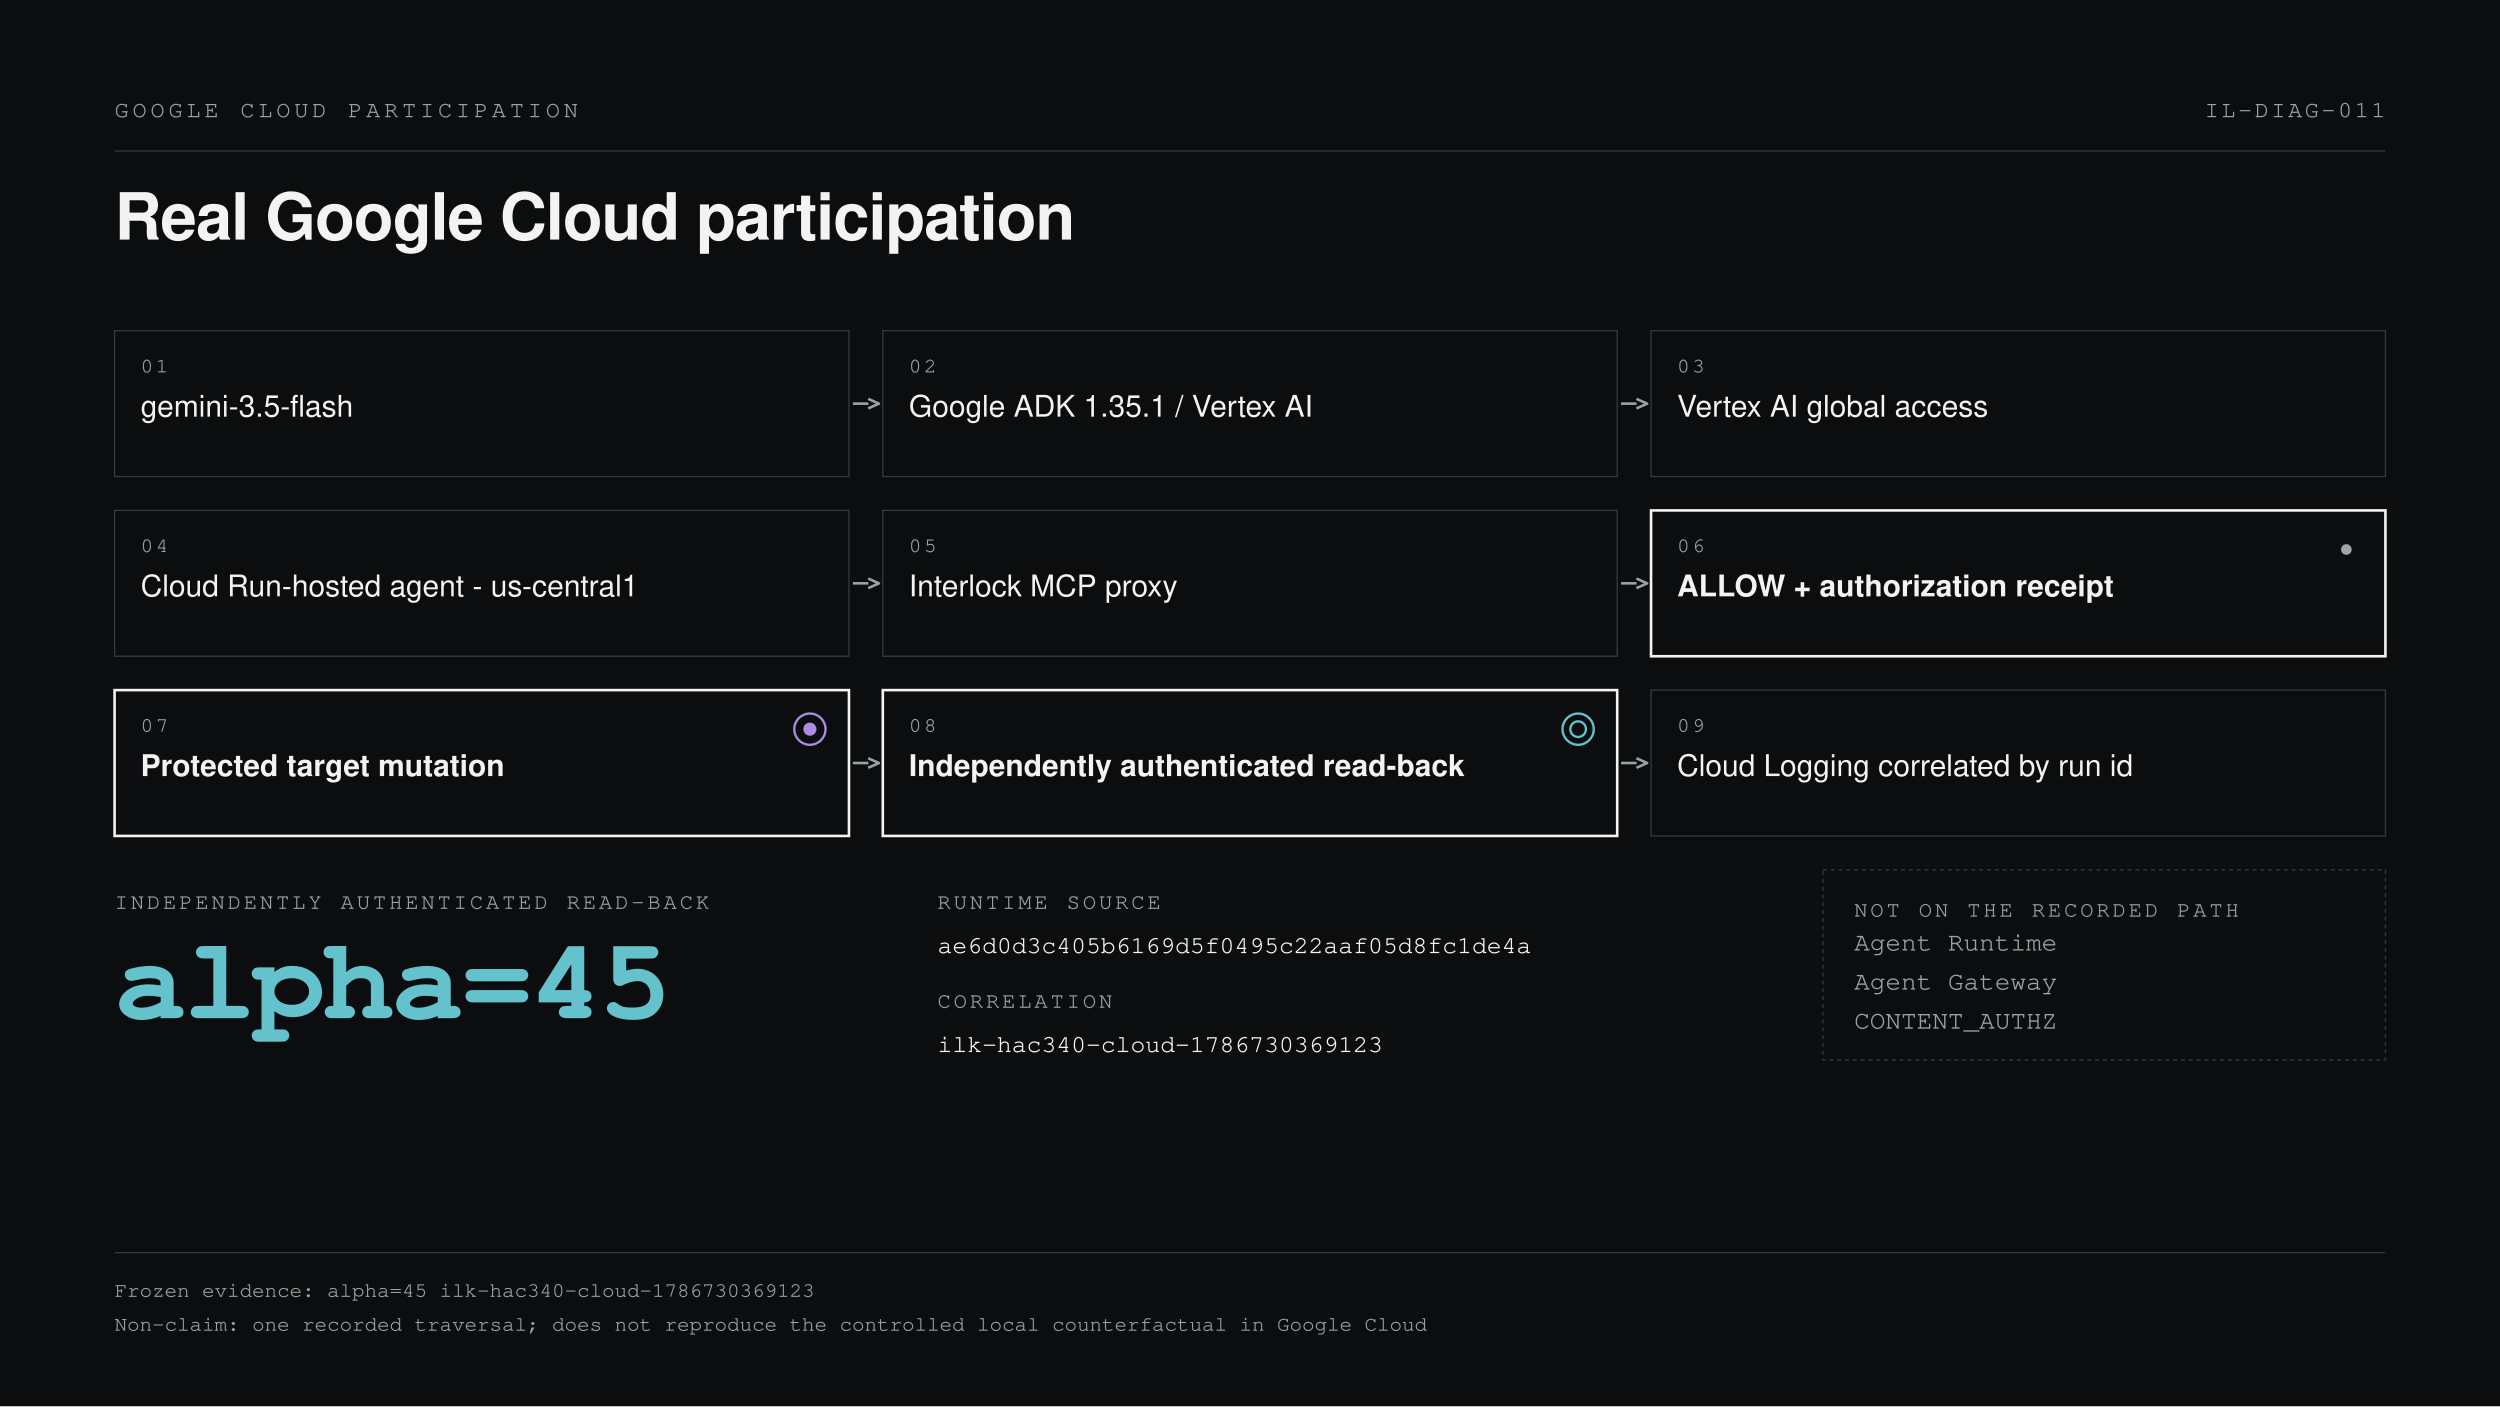
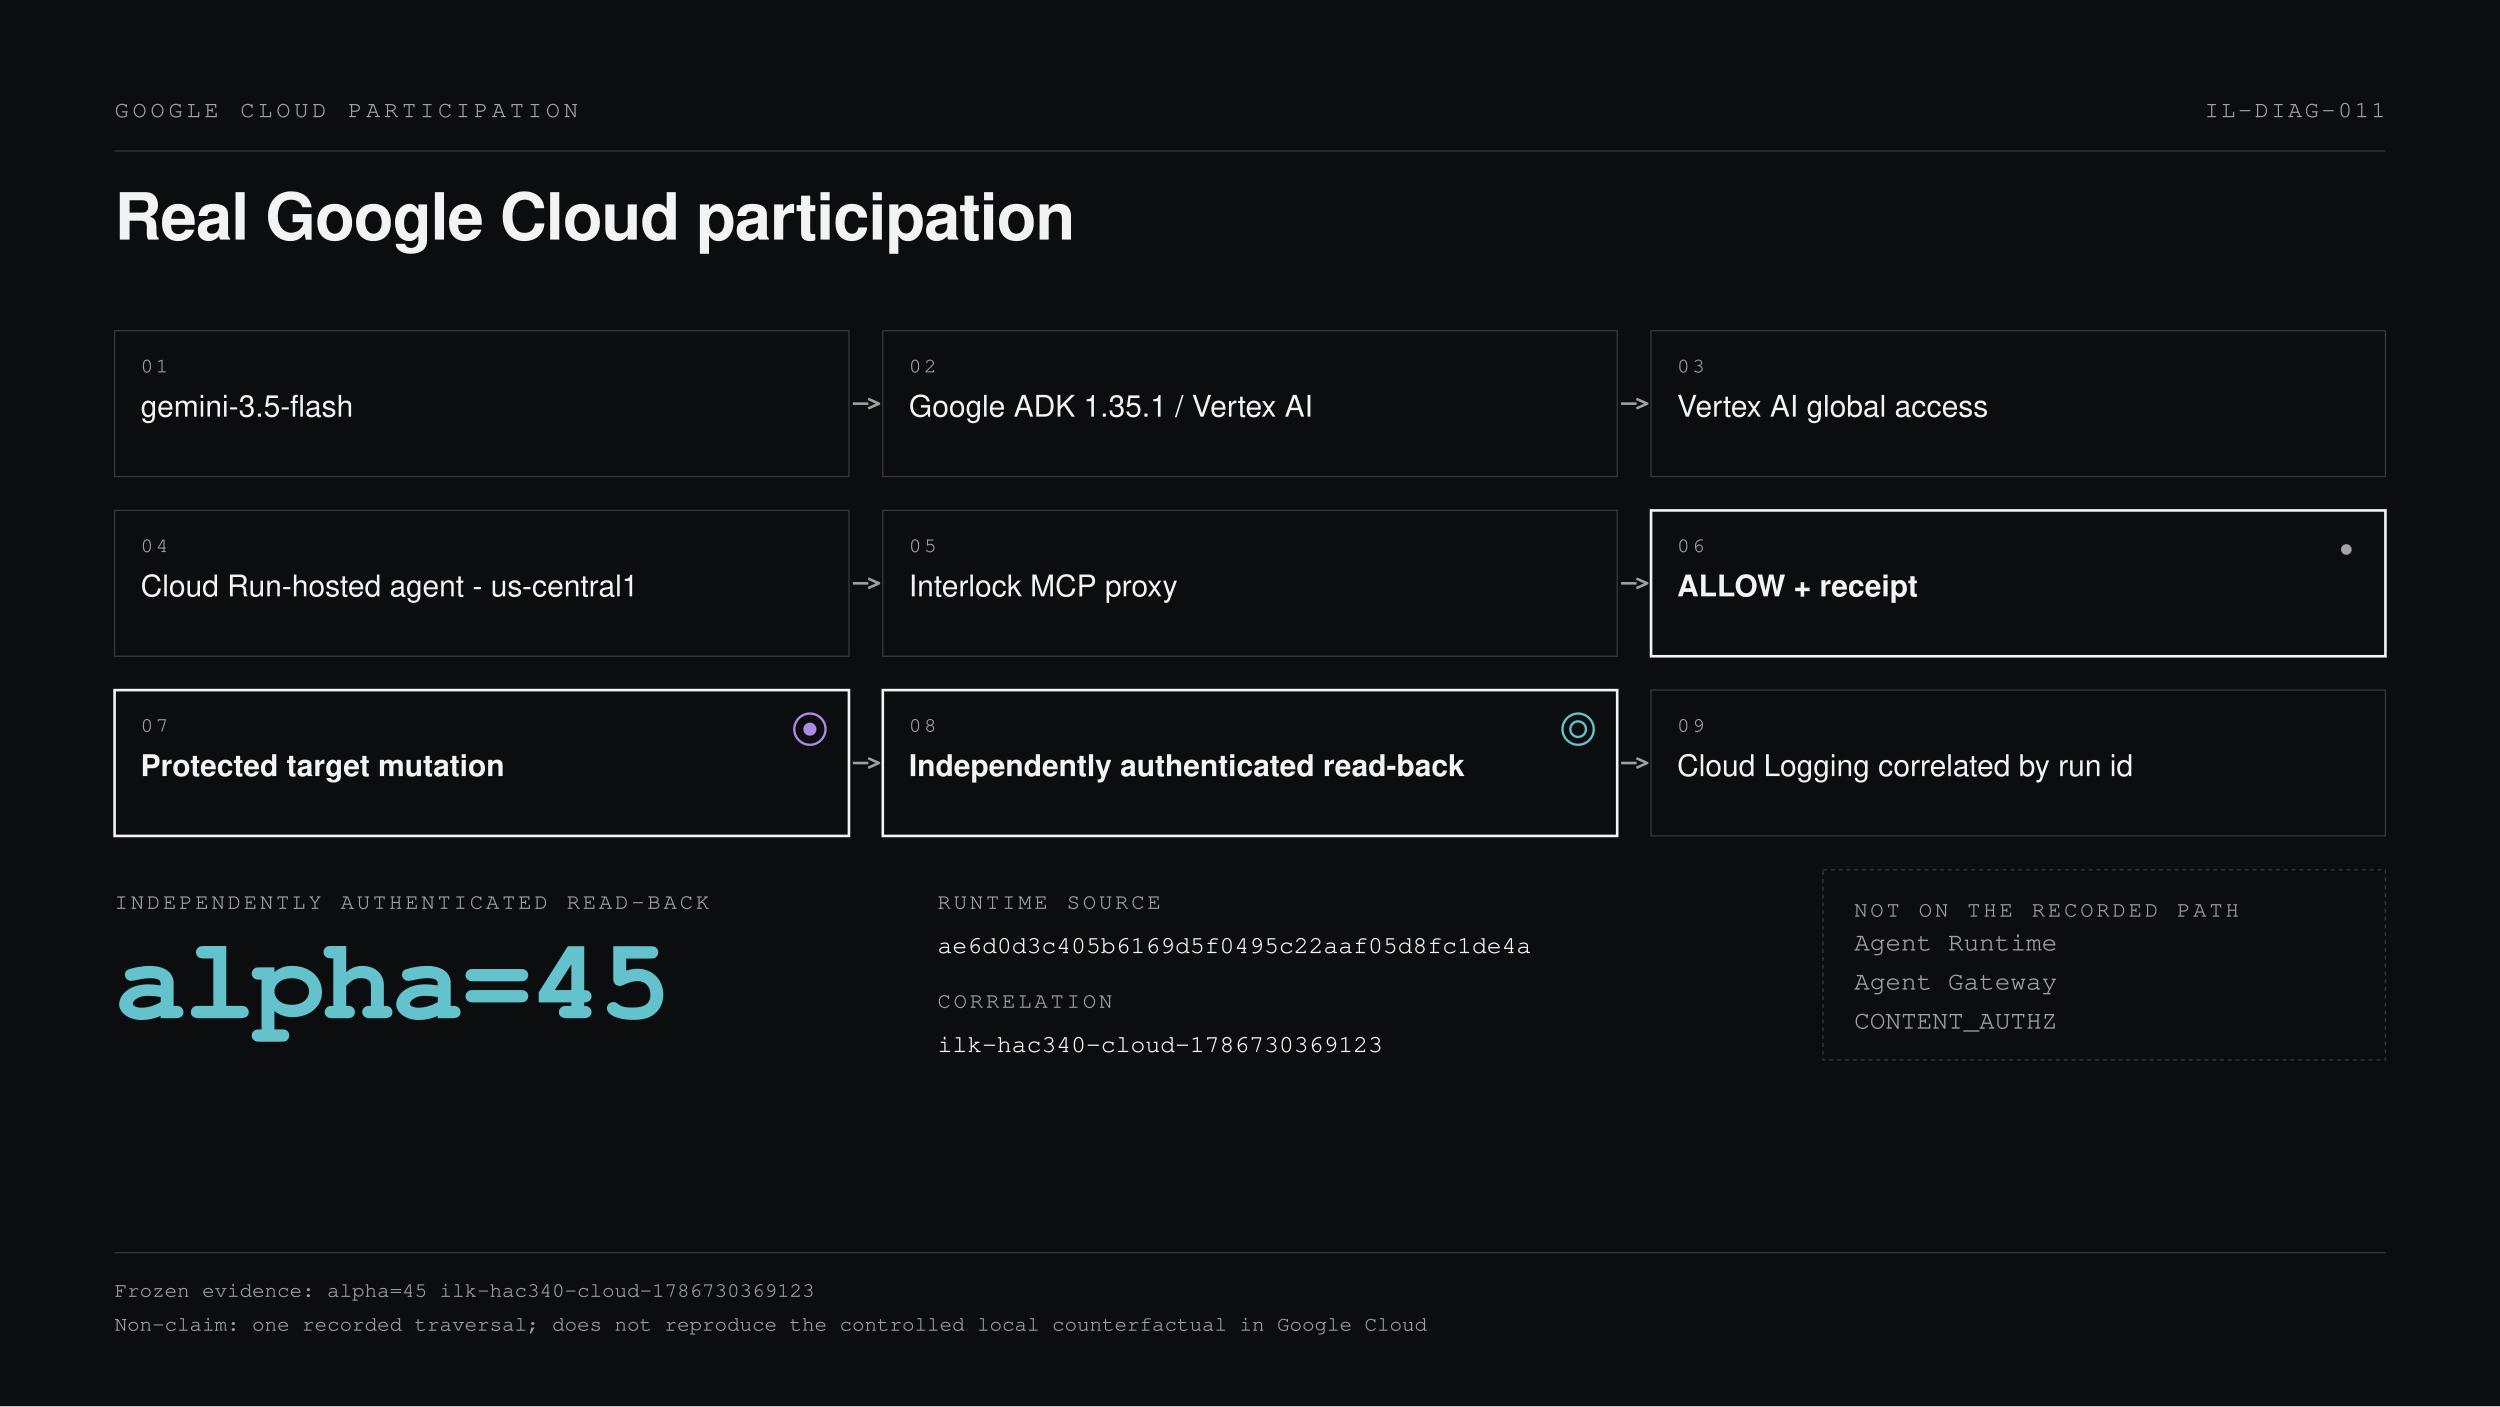
<svg xmlns="http://www.w3.org/2000/svg" viewBox="0 0 1920 1080" role="img" aria-labelledby="board-title board-desc">
  <rect x="0" y="0" width="1920" height="1080" fill="#0b0d0e" />
  <text x="88" y="90" font-family="Courier, 'Courier New', Menlo, 'DejaVu Sans Mono', 'Liberation Mono', monospace" font-size="18" font-weight="500" fill="#9ba2a2" letter-spacing="3">GOOGLE CLOUD PARTICIPATION</text>
  <text x="1832" y="90" font-family="Courier, 'Courier New', Menlo, 'DejaVu Sans Mono', 'Liberation Mono', monospace" font-size="18" font-weight="500" fill="#9ba2a2" text-anchor="end" letter-spacing="2">IL-DIAG-011</text>
  <line x1="88" y1="116" x2="1832" y2="116" stroke="#343a3a" stroke-width="1" stroke-linecap="butt" />
  <text x="88" y="184" font-family="Helvetica, 'Helvetica Neue', Arial, 'Liberation Sans', sans-serif" font-size="50" font-weight="600" fill="#f2f3f2" letter-spacing="-0.8">Real Google Cloud participation</text>
  <rect x="88" y="254" width="564" height="112" fill="none" stroke="#343a3a" stroke-width="1" />
  <text x="108" y="286" font-family="Courier, 'Courier New', Menlo, 'DejaVu Sans Mono', 'Liberation Mono', monospace" font-size="16" font-weight="400" fill="#9ba2a2" letter-spacing="2">01</text>
  <text x="108" y="320" font-family="Helvetica, 'Helvetica Neue', Arial, 'Liberation Sans', sans-serif" font-size="23" font-weight="400" fill="#f2f3f2">gemini-3.5-flash</text>
  <line x1="655" y1="310" x2="666.9" y2="310" stroke="#9ba2a2" stroke-width="2" stroke-linecap="butt" />
  <path d="M666.782 313.67 L675 310 L666.782 306.33" fill="none" stroke="#9ba2a2" stroke-width="2" stroke-linecap="butt" stroke-linejoin="round" />
  <rect x="678" y="254" width="564" height="112" fill="none" stroke="#343a3a" stroke-width="1" />
  <text x="698" y="286" font-family="Courier, 'Courier New', Menlo, 'DejaVu Sans Mono', 'Liberation Mono', monospace" font-size="16" font-weight="400" fill="#9ba2a2" letter-spacing="2">02</text>
  <text x="698" y="320" font-family="Helvetica, 'Helvetica Neue', Arial, 'Liberation Sans', sans-serif" font-size="23" font-weight="400" fill="#f2f3f2">Google ADK 1.35.1 / Vertex AI</text>
  <line x1="1245" y1="310" x2="1256.9" y2="310" stroke="#9ba2a2" stroke-width="2" stroke-linecap="butt" />
  <path d="M1256.782 313.67 L1265 310 L1256.782 306.33" fill="none" stroke="#9ba2a2" stroke-width="2" stroke-linecap="butt" stroke-linejoin="round" />
  <rect x="1268" y="254" width="564" height="112" fill="none" stroke="#343a3a" stroke-width="1" />
  <text x="1288" y="286" font-family="Courier, 'Courier New', Menlo, 'DejaVu Sans Mono', 'Liberation Mono', monospace" font-size="16" font-weight="400" fill="#9ba2a2" letter-spacing="2">03</text>
  <text x="1288" y="320" font-family="Helvetica, 'Helvetica Neue', Arial, 'Liberation Sans', sans-serif" font-size="23" font-weight="400" fill="#f2f3f2">Vertex AI global access</text>
  <rect x="88" y="392" width="564" height="112" fill="none" stroke="#343a3a" stroke-width="1" />
  <text x="108" y="424" font-family="Courier, 'Courier New', Menlo, 'DejaVu Sans Mono', 'Liberation Mono', monospace" font-size="16" font-weight="400" fill="#9ba2a2" letter-spacing="2">04</text>
  <text x="108" y="458" font-family="Helvetica, 'Helvetica Neue', Arial, 'Liberation Sans', sans-serif" font-size="23" font-weight="400" fill="#f2f3f2">Cloud Run-hosted agent - us-central1</text>
  <line x1="655" y1="448" x2="666.9" y2="448" stroke="#9ba2a2" stroke-width="2" stroke-linecap="butt" />
  <path d="M666.782 451.67 L675 448 L666.782 444.33" fill="none" stroke="#9ba2a2" stroke-width="2" stroke-linecap="butt" stroke-linejoin="round" />
  <rect x="678" y="392" width="564" height="112" fill="none" stroke="#343a3a" stroke-width="1" />
  <text x="698" y="424" font-family="Courier, 'Courier New', Menlo, 'DejaVu Sans Mono', 'Liberation Mono', monospace" font-size="16" font-weight="400" fill="#9ba2a2" letter-spacing="2">05</text>
  <text x="698" y="458" font-family="Helvetica, 'Helvetica Neue', Arial, 'Liberation Sans', sans-serif" font-size="23" font-weight="400" fill="#f2f3f2">Interlock MCP proxy</text>
  <line x1="1245" y1="448" x2="1256.9" y2="448" stroke="#9ba2a2" stroke-width="2" stroke-linecap="butt" />
  <path d="M1256.782 451.67 L1265 448 L1256.782 444.33" fill="none" stroke="#9ba2a2" stroke-width="2" stroke-linecap="butt" stroke-linejoin="round" />
  <rect x="1268" y="392" width="564" height="112" fill="none" stroke="#f2f3f2" stroke-width="2" />
  <text x="1288" y="424" font-family="Courier, 'Courier New', Menlo, 'DejaVu Sans Mono', 'Liberation Mono', monospace" font-size="16" font-weight="400" fill="#9ba2a2" letter-spacing="2">06</text>
  <circle cx="1802" cy="422" r="4.08" fill="#a2a5a7" stroke="none" stroke-width="1" />
-   <text x="1288" y="458" font-family="Helvetica, 'Helvetica Neue', Arial, 'Liberation Sans', sans-serif" font-size="23" font-weight="600" fill="#f2f3f2">ALLOW + authorization receipt</text>
+   <text x="1288" y="458" font-family="Helvetica, 'Helvetica Neue', Arial, 'Liberation Sans', sans-serif" font-size="23" font-weight="600" fill="#f2f3f2">ALLOW + receipt</text>
  <rect x="88" y="530" width="564" height="112" fill="none" stroke="#f2f3f2" stroke-width="2" />
  <text x="108" y="562" font-family="Courier, 'Courier New', Menlo, 'DejaVu Sans Mono', 'Liberation Mono', monospace" font-size="16" font-weight="400" fill="#9ba2a2" letter-spacing="2">07</text>
  <circle cx="622" cy="560" r="12" fill="none" stroke="#ab8be3" stroke-width="1.8" />
  <circle cx="622" cy="560" r="5.04" fill="#ab8be3" stroke="none" stroke-width="1" />
  <text x="108" y="596" font-family="Helvetica, 'Helvetica Neue', Arial, 'Liberation Sans', sans-serif" font-size="23" font-weight="600" fill="#f2f3f2">Protected target mutation</text>
  <line x1="655" y1="586" x2="666.9" y2="586" stroke="#9ba2a2" stroke-width="2" stroke-linecap="butt" />
  <path d="M666.782 589.67 L675 586 L666.782 582.33" fill="none" stroke="#9ba2a2" stroke-width="2" stroke-linecap="butt" stroke-linejoin="round" />
  <rect x="678" y="530" width="564" height="112" fill="none" stroke="#f2f3f2" stroke-width="2" />
  <text x="698" y="562" font-family="Courier, 'Courier New', Menlo, 'DejaVu Sans Mono', 'Liberation Mono', monospace" font-size="16" font-weight="400" fill="#9ba2a2" letter-spacing="2">08</text>
  <circle cx="1212" cy="560" r="12" fill="none" stroke="#64c2cc" stroke-width="1.8" />
  <circle cx="1212" cy="560" r="6" fill="none" stroke="#64c2cc" stroke-width="1.8" />
  <text x="698" y="596" font-family="Helvetica, 'Helvetica Neue', Arial, 'Liberation Sans', sans-serif" font-size="23" font-weight="600" fill="#f2f3f2">Independently authenticated read-back</text>
  <line x1="1245" y1="586" x2="1256.9" y2="586" stroke="#9ba2a2" stroke-width="2" stroke-linecap="butt" />
  <path d="M1256.782 589.67 L1265 586 L1256.782 582.33" fill="none" stroke="#9ba2a2" stroke-width="2" stroke-linecap="butt" stroke-linejoin="round" />
  <rect x="1268" y="530" width="564" height="112" fill="none" stroke="#343a3a" stroke-width="1" />
  <text x="1288" y="562" font-family="Courier, 'Courier New', Menlo, 'DejaVu Sans Mono', 'Liberation Mono', monospace" font-size="16" font-weight="400" fill="#9ba2a2" letter-spacing="2">09</text>
  <text x="1288" y="596" font-family="Helvetica, 'Helvetica Neue', Arial, 'Liberation Sans', sans-serif" font-size="23" font-weight="400" fill="#f2f3f2">Cloud Logging correlated by run id</text>
  <text x="88" y="698" font-family="Courier, 'Courier New', Menlo, 'DejaVu Sans Mono', 'Liberation Mono', monospace" font-size="17" font-weight="400" fill="#9ba2a2" letter-spacing="2.2">INDEPENDENTLY AUTHENTICATED READ-BACK</text>
  <text x="88" y="782" font-family="Courier, 'Courier New', Menlo, 'DejaVu Sans Mono', 'Liberation Mono', monospace" font-size="92" font-weight="600" fill="#64c2cc" letter-spacing="-2">alpha=45</text>
  <text x="720" y="698" font-family="Courier, 'Courier New', Menlo, 'DejaVu Sans Mono', 'Liberation Mono', monospace" font-size="17" font-weight="400" fill="#9ba2a2" letter-spacing="2.2">RUNTIME SOURCE</text>
  <text x="720" y="732" font-family="Courier, 'Courier New', Menlo, 'DejaVu Sans Mono', 'Liberation Mono', monospace" font-size="19" font-weight="400" fill="#f2f3f2">ae6d0d3c405b6169d5f0495c22aaf05d8fc1de4a</text>
  <text x="720" y="774" font-family="Courier, 'Courier New', Menlo, 'DejaVu Sans Mono', 'Liberation Mono', monospace" font-size="17" font-weight="400" fill="#9ba2a2" letter-spacing="2.2">CORRELATION</text>
  <text x="720" y="808" font-family="Courier, 'Courier New', Menlo, 'DejaVu Sans Mono', 'Liberation Mono', monospace" font-size="19" font-weight="400" fill="#f2f3f2">ilk-hac340-cloud-1786730369123</text>
  <rect x="1400" y="668" width="432" height="146" fill="none" stroke="#343a3a" stroke-width="1" stroke-dasharray="3 3" />
  <text x="1424" y="704" font-family="Courier, 'Courier New', Menlo, 'DejaVu Sans Mono', 'Liberation Mono', monospace" font-size="17" font-weight="500" fill="#9ba2a2" letter-spacing="2.2">NOT ON THE RECORDED PATH</text>
  <text x="1424" y="730" font-family="Courier, 'Courier New', Menlo, 'DejaVu Sans Mono', 'Liberation Mono', monospace" font-size="20" font-weight="400" fill="#9ba2a2">Agent Runtime</text>
  <text x="1424" y="760" font-family="Courier, 'Courier New', Menlo, 'DejaVu Sans Mono', 'Liberation Mono', monospace" font-size="20" font-weight="400" fill="#9ba2a2">Agent Gateway</text>
  <text x="1424" y="790" font-family="Courier, 'Courier New', Menlo, 'DejaVu Sans Mono', 'Liberation Mono', monospace" font-size="20" font-weight="400" fill="#9ba2a2">CONTENT_AUTHZ</text>
  <line x1="88" y1="962" x2="1832" y2="962" stroke="#343a3a" stroke-width="1" stroke-linecap="butt" />
  <text x="88" y="996" font-family="Courier, 'Courier New', Menlo, 'DejaVu Sans Mono', 'Liberation Mono', monospace" font-size="16" font-weight="400" fill="#9ba2a2">Frozen evidence: alpha=45  ilk-hac340-cloud-1786730369123</text>
  <text x="88" y="1022" font-family="Courier, 'Courier New', Menlo, 'DejaVu Sans Mono', 'Liberation Mono', monospace" font-size="16" font-weight="400" fill="#9ba2a2">Non-claim: one recorded traversal; does not reproduce the controlled local counterfactual in Google Cloud</text>
</svg>
